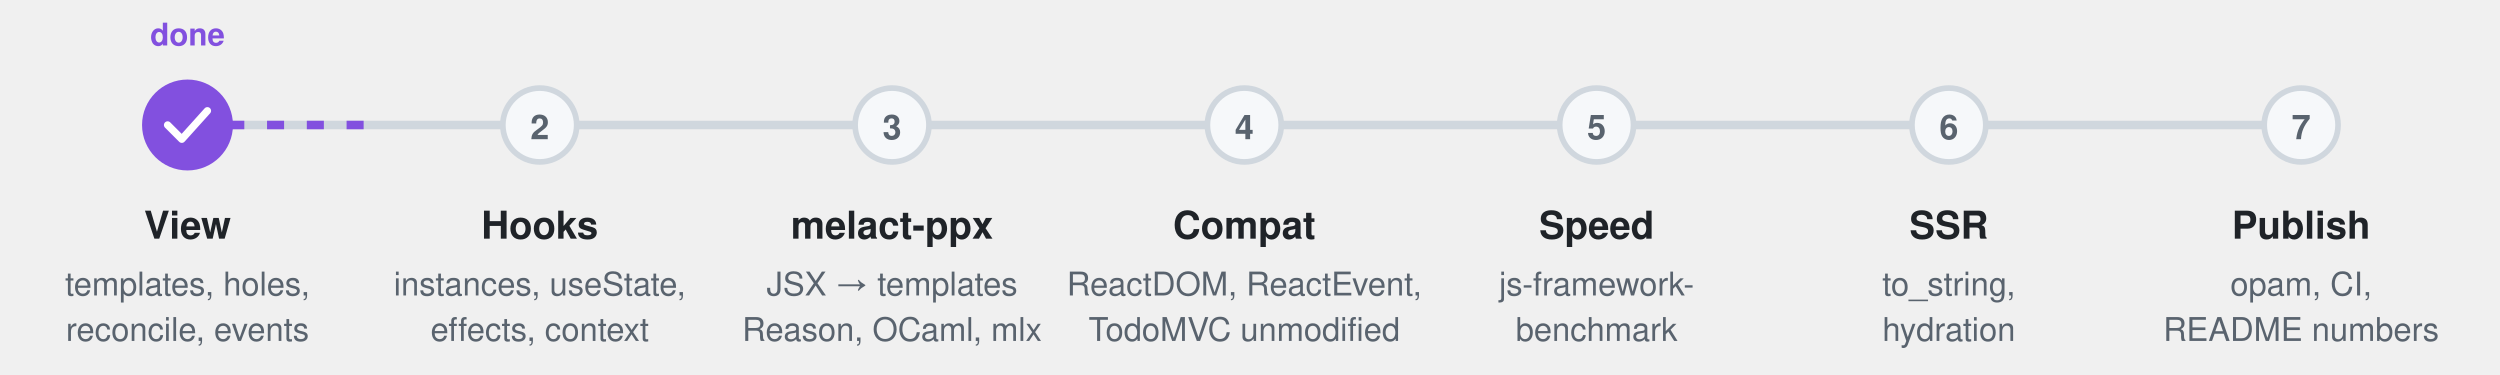
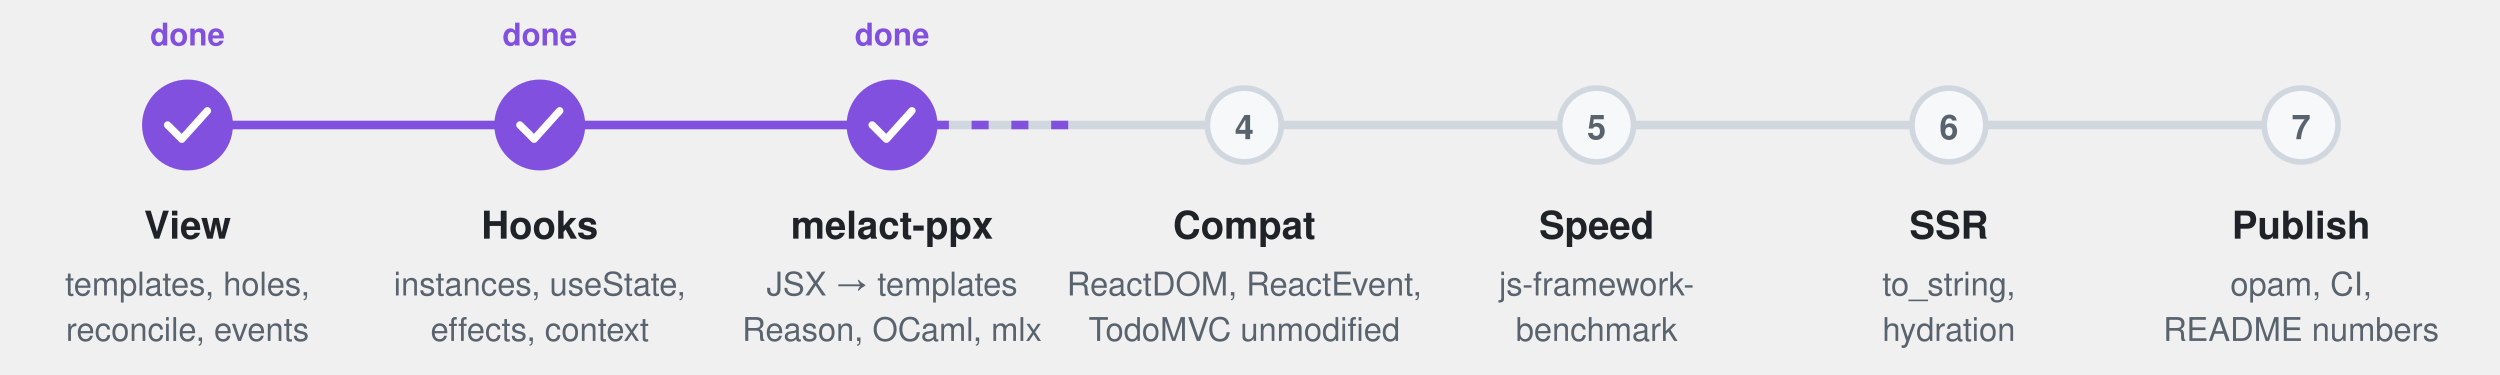
- <svg xmlns="http://www.w3.org/2000/svg" viewBox="0 0 880 132" width="880" height="132" role="img" aria-label="Roadmap: 1 View done; then hooks, melact-ppx, compatibility, speed, SSR, publish">
+ <svg xmlns="http://www.w3.org/2000/svg" viewBox="0 0 880 132" width="880" height="132" role="img" aria-label="Roadmap: View, hooks and melact-ppx done; then compatibility, speed, SSR, publish">
  <style>text { font-family: -apple-system, BlinkMacSystemFont, 'Segoe UI', Helvetica, Arial, sans-serif; fill: #1f2328; }.mono { font-family: ui-monospace, SFMono-Regular, Menlo, Consolas, monospace; white-space: pre; }.muted { fill: #59636e; } .faint { fill: #8c959f; }.accent { fill: #8250df; } .green { fill: #1a7f37; }.orange { fill: #bc4c00; } .blue { fill: #0969da; }.flow { stroke-dasharray: 6 8; animation: flow 1.1s linear infinite; }@keyframes flow { to { stroke-dashoffset: -28; } }.pulse { animation: pulse 2.2s ease-in-out infinite; }@keyframes pulse { 0%, 100% { opacity: 1; } 50% { opacity: 0.35; } }@media (prefers-reduced-motion: reduce) { .flow, .pulse { animation: none; } }</style>
  <defs>
    <marker id="arrow-muted" viewBox="0 0 10 10" refX="9" refY="5" markerWidth="7" markerHeight="7" orient="auto-start-reverse">
      <path d="M0,0 L10,5 L0,10 z" fill="#59636e" />
    </marker>
    <marker id="arrow-accent" viewBox="0 0 10 10" refX="9" refY="5" markerWidth="7" markerHeight="7" orient="auto-start-reverse">
      <path d="M0,0 L10,5 L0,10 z" fill="#8250df" />
    </marker>
    <marker id="arrow-green" viewBox="0 0 10 10" refX="9" refY="5" markerWidth="7" markerHeight="7" orient="auto-start-reverse">
      <path d="M0,0 L10,5 L0,10 z" fill="#1a7f37" />
    </marker>
    <marker id="arrow-orange" viewBox="0 0 10 10" refX="9" refY="5" markerWidth="7" markerHeight="7" orient="auto-start-reverse">
      <path d="M0,0 L10,5 L0,10 z" fill="#bc4c00" />
    </marker>
    <marker id="arrow-blue" viewBox="0 0 10 10" refX="9" refY="5" markerWidth="7" markerHeight="7" orient="auto-start-reverse">
      <path d="M0,0 L10,5 L0,10 z" fill="#0969da" />
    </marker>
  </defs>
  <line x1="66" y1="44" x2="810" y2="44" stroke="#d0d7de" stroke-width="3" />
-   <line x1="66" y1="44" x2="128" y2="44" stroke="#8250df" stroke-width="3" class="flow" />
+   <line x1="66" y1="44" x2="314" y2="44" stroke="#8250df" stroke-width="3" />
+   <line x1="314" y1="44" x2="376" y2="44" stroke="#8250df" stroke-width="3" class="flow" />
  <circle cx="66" cy="44" r="16" fill="#8250df" />
  <path d="M59,44 l5,5 l9,-10" fill="none" stroke="#ffffff" stroke-width="2.6" stroke-linecap="round" stroke-linejoin="round" />
  <text x="66" y="16" font-size="11" xml:space="preserve" class="accent" font-weight="700" text-anchor="middle">done</text>
  <text x="66" y="84" font-size="13.5" xml:space="preserve" font-weight="600" text-anchor="middle">View</text>
  <text x="66" y="104" font-size="11.5" xml:space="preserve" class="muted" text-anchor="middle">templates, holes,</text>
  <text x="66" y="120" font-size="11.5" xml:space="preserve" class="muted" text-anchor="middle">reconcile, events</text>
-   <circle cx="190" cy="44" r="13" fill="#f6f8fa" stroke="#d0d7de" stroke-width="2" />
-   <text x="190" y="49" font-size="12" xml:space="preserve" class="muted" font-weight="700" text-anchor="middle">2</text>
+   <circle cx="190" cy="44" r="16" fill="#8250df" />
+   <path d="M183,44 l5,5 l9,-10" fill="none" stroke="#ffffff" stroke-width="2.6" stroke-linecap="round" stroke-linejoin="round" />
+   <text x="190" y="16" font-size="11" xml:space="preserve" class="accent" font-weight="700" text-anchor="middle">done</text>
  <text x="190" y="84" font-size="13.5" xml:space="preserve" font-weight="600" text-anchor="middle">Hooks</text>
  <text x="190" y="104" font-size="11.5" xml:space="preserve" class="muted" text-anchor="middle">instances, useState,</text>
  <text x="190" y="120" font-size="11.5" xml:space="preserve" class="muted" text-anchor="middle">effects, context</text>
-   <circle cx="314" cy="44" r="13" fill="#f6f8fa" stroke="#d0d7de" stroke-width="2" />
-   <text x="314" y="49" font-size="12" xml:space="preserve" class="muted" font-weight="700" text-anchor="middle">3</text>
+   <circle cx="314" cy="44" r="16" fill="#8250df" />
+   <path d="M307,44 l5,5 l9,-10" fill="none" stroke="#ffffff" stroke-width="2.6" stroke-linecap="round" stroke-linejoin="round" />
+   <text x="314" y="16" font-size="11" xml:space="preserve" class="accent" font-weight="700" text-anchor="middle">done</text>
  <text x="314" y="84" font-size="13.5" xml:space="preserve" font-weight="600" text-anchor="middle">melact-ppx</text>
  <text x="314" y="104" font-size="11.5" xml:space="preserve" class="muted" text-anchor="middle">JSX → templates</text>
  <text x="314" y="120" font-size="11.5" xml:space="preserve" class="muted" text-anchor="middle">Reason, OCaml, mlx</text>
  <circle cx="438" cy="44" r="13" fill="#f6f8fa" stroke="#d0d7de" stroke-width="2" />
  <text x="438" y="49" font-size="12" xml:space="preserve" class="muted" font-weight="700" text-anchor="middle">4</text>
  <text x="438" y="84" font-size="13.5" xml:space="preserve" font-weight="600" text-anchor="middle">Compat</text>
  <text x="438" y="104" font-size="11.5" xml:space="preserve" class="muted" text-anchor="middle">ReactDOM, ReactEvent,</text>
  <text x="438" y="120" font-size="11.5" xml:space="preserve" class="muted" text-anchor="middle">TodoMVC unmodified</text>
  <circle cx="562" cy="44" r="13" fill="#f6f8fa" stroke="#d0d7de" stroke-width="2" />
  <text x="562" y="49" font-size="12" xml:space="preserve" class="muted" font-weight="700" text-anchor="middle">5</text>
  <text x="562" y="84" font-size="13.5" xml:space="preserve" font-weight="600" text-anchor="middle">Speed</text>
  <text x="562" y="104" font-size="11.5" xml:space="preserve" class="muted" text-anchor="middle">js-framework-</text>
  <text x="562" y="120" font-size="11.5" xml:space="preserve" class="muted" text-anchor="middle">benchmark</text>
  <circle cx="686" cy="44" r="13" fill="#f6f8fa" stroke="#d0d7de" stroke-width="2" />
  <text x="686" y="49" font-size="12" xml:space="preserve" class="muted" font-weight="700" text-anchor="middle">6</text>
  <text x="686" y="84" font-size="13.5" xml:space="preserve" font-weight="600" text-anchor="middle">SSR</text>
  <text x="686" y="104" font-size="11.5" xml:space="preserve" class="muted" text-anchor="middle">to_string,</text>
  <text x="686" y="120" font-size="11.5" xml:space="preserve" class="muted" text-anchor="middle">hydration</text>
  <circle cx="810" cy="44" r="13" fill="#f6f8fa" stroke="#d0d7de" stroke-width="2" />
  <text x="810" y="49" font-size="12" xml:space="preserve" class="muted" font-weight="700" text-anchor="middle">7</text>
  <text x="810" y="84" font-size="13.5" xml:space="preserve" font-weight="600" text-anchor="middle">Publish</text>
  <text x="810" y="104" font-size="11.5" xml:space="preserve" class="muted" text-anchor="middle">opam, CI,</text>
  <text x="810" y="120" font-size="11.5" xml:space="preserve" class="muted" text-anchor="middle">README numbers</text>
</svg>
